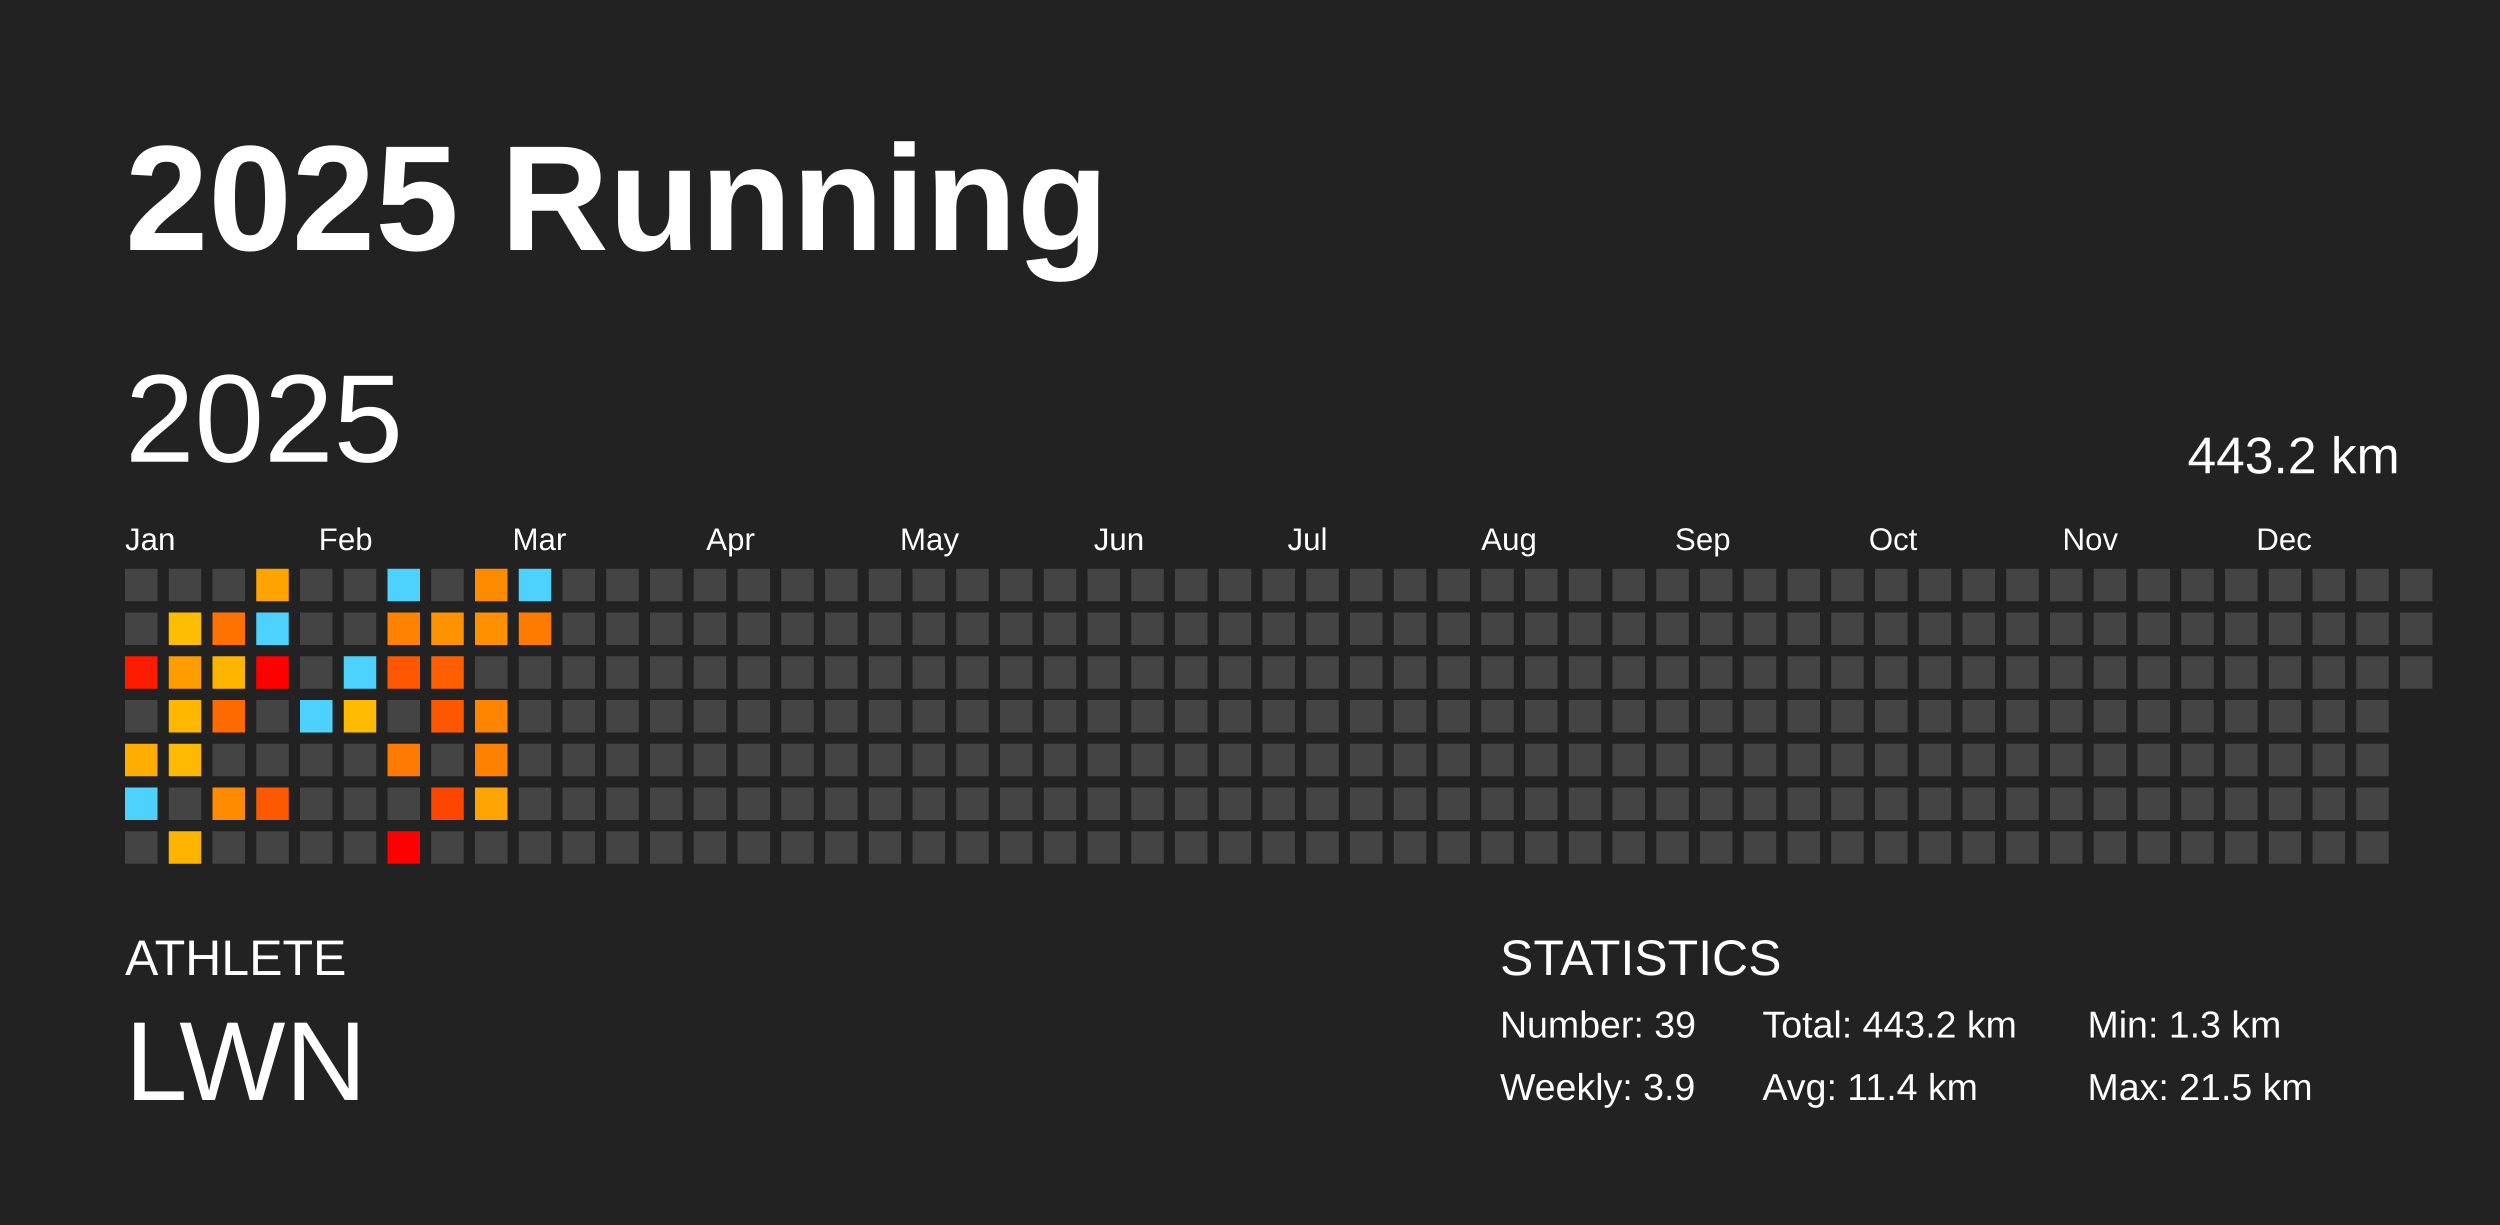
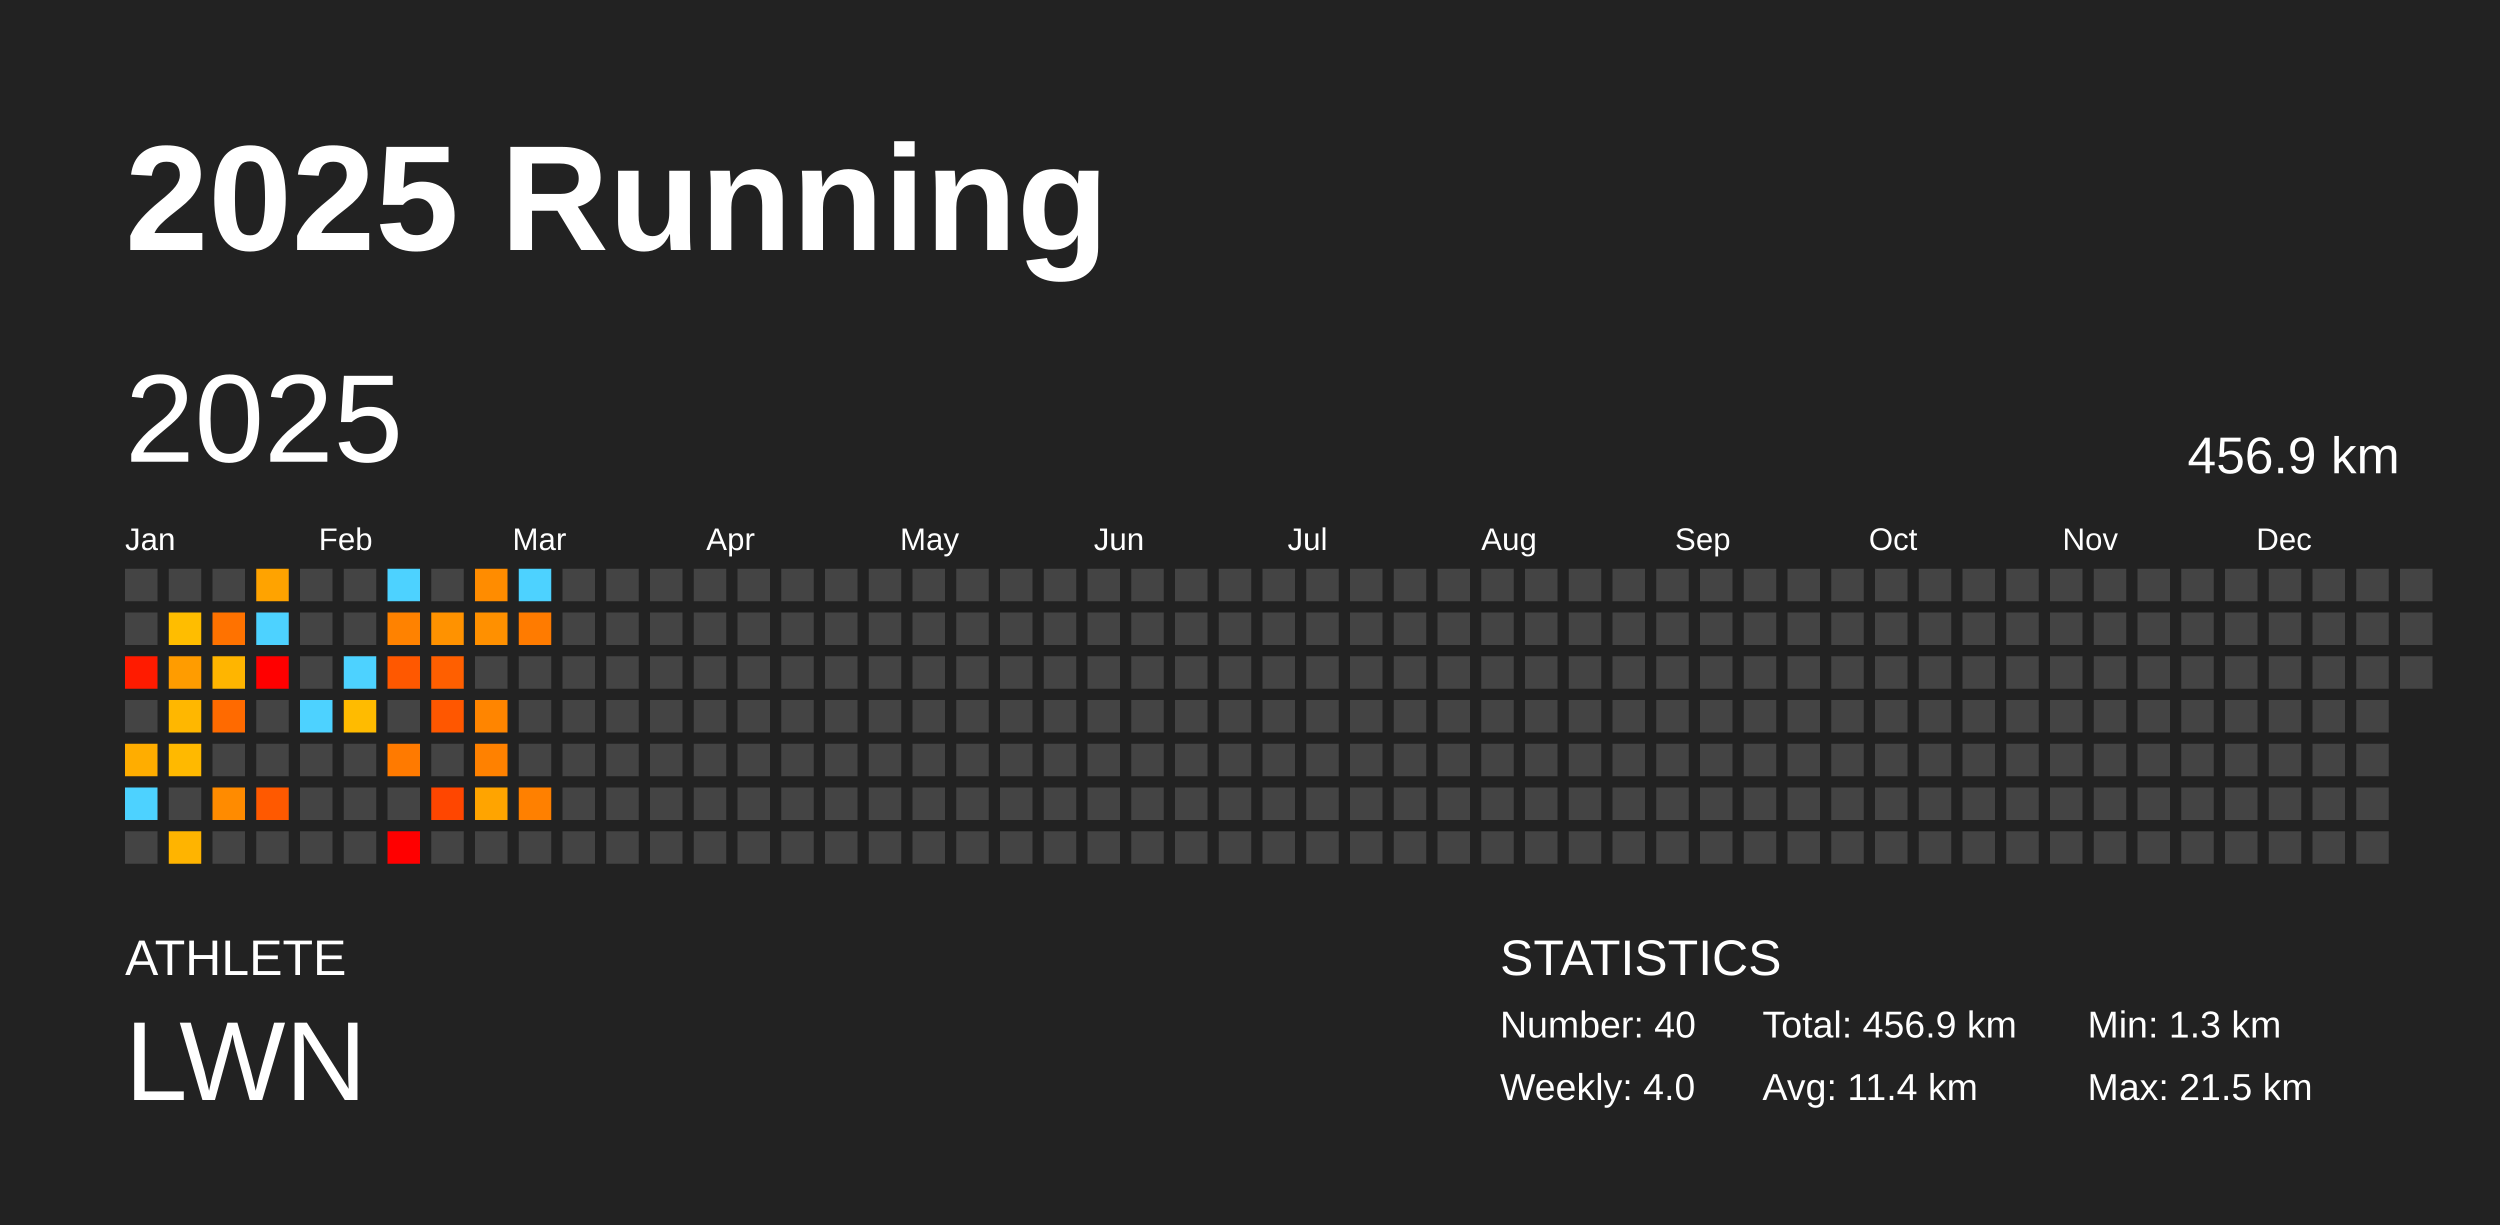
<svg xmlns="http://www.w3.org/2000/svg" baseProfile="full" height="98mm" version="1.1" viewBox="0,0,200,98" width="200mm">
  <defs />
  <rect fill="#222222" height="98" width="200" x="0" y="0" />
  <text fill="#FFFFFF" style="font-size:12px; font-family:Arial; font-weight:bold;" x="10" y="20">2025 Running</text>
  <text fill="#FFFFFF" style="font-size:4px; font-family:Arial" x="10" y="78">ATHLETE</text>
  <text fill="#FFFFFF" style="font-size:9px; font-family:Arial" x="10" y="88">LWN</text>
  <text fill="#FFFFFF" style="font-size:4px; font-family:Arial" x="120" y="78">STATISTICS</text>
-   <text fill="#FFFFFF" style="font-size:3px; font-family:Arial" x="120" y="83">Number: 39</text>
-   <text fill="#FFFFFF" style="font-size:3px; font-family:Arial" x="120" y="88">Weekly: 3.9</text>
-   <text fill="#FFFFFF" style="font-size:3px; font-family:Arial" x="141" y="83">Total: 443.2 km</text>
+   <text fill="#FFFFFF" style="font-size:3px; font-family:Arial" x="120" y="83">Number: 40</text>
+   <text fill="#FFFFFF" style="font-size:3px; font-family:Arial" x="120" y="88">Weekly: 4.0</text>
+   <text fill="#FFFFFF" style="font-size:3px; font-family:Arial" x="141" y="83">Total: 456.9 km</text>
  <text fill="#FFFFFF" style="font-size:3px; font-family:Arial" x="141" y="88">Avg: 11.4 km</text>
  <text fill="#FFFFFF" style="font-size:3px; font-family:Arial" x="167" y="83">Min: 1.3 km</text>
  <text fill="#FFFFFF" style="font-size:3px; font-family:Arial" x="167" y="88">Max: 21.5 km</text>
  <text dominant-baseline="hanging" fill="#FFFFFF" style="font-size:10.0px; font-family:Arial;" x="10" y="30">2025</text>
-   <text dominant-baseline="hanging" fill="#FFFFFF" style="font-size:4.125px; font-family:Arial;" x="175" y="35">443.2 km</text>
+   <text dominant-baseline="hanging" fill="#FFFFFF" style="font-size:4.125px; font-family:Arial;" x="175" y="35">456.9 km</text>
  <text fill="#FFFFFF" style="font-size:2.5px; font-family:Arial" x="10.0" y="44">Jan</text>
  <text fill="#FFFFFF" style="font-size:2.5px; font-family:Arial" x="25.5" y="44">Feb</text>
  <text fill="#FFFFFF" style="font-size:2.5px; font-family:Arial" x="41.0" y="44">Mar</text>
  <text fill="#FFFFFF" style="font-size:2.5px; font-family:Arial" x="56.5" y="44">Apr</text>
  <text fill="#FFFFFF" style="font-size:2.5px; font-family:Arial" x="72.0" y="44">May</text>
  <text fill="#FFFFFF" style="font-size:2.5px; font-family:Arial" x="87.5" y="44">Jun</text>
  <text fill="#FFFFFF" style="font-size:2.5px; font-family:Arial" x="103.0" y="44">Jul</text>
  <text fill="#FFFFFF" style="font-size:2.5px; font-family:Arial" x="118.5" y="44">Aug</text>
  <text fill="#FFFFFF" style="font-size:2.5px; font-family:Arial" x="134.0" y="44">Sep</text>
  <text fill="#FFFFFF" style="font-size:2.5px; font-family:Arial" x="149.5" y="44">Oct</text>
  <text fill="#FFFFFF" style="font-size:2.5px; font-family:Arial" x="165.0" y="44">Nov</text>
  <text fill="#FFFFFF" style="font-size:2.5px; font-family:Arial" x="180.5" y="44">Dec</text>
  <rect fill="#444444" height="2.6" width="2.6" x="10.0" y="45.5" />
  <rect fill="#444444" height="2.6" width="2.6" x="10.0" y="49.0" />
  <rect fill="#ff1b00" height="2.6" width="2.6" x="10.0" y="52.5" />
  <rect fill="#444444" height="2.6" width="2.6" x="10.0" y="56.0" />
  <rect fill="#ffad00" height="2.6" width="2.6" x="10.0" y="59.5" />
  <rect fill="#4dd2ff" height="2.6" width="2.6" x="10.0" y="63.0" />
  <rect fill="#444444" height="2.6" width="2.6" x="10.0" y="66.5" />
  <rect fill="#444444" height="2.6" width="2.6" x="13.5" y="45.5" />
  <rect fill="#ffbd00" height="2.6" width="2.6" x="13.5" y="49.0" />
  <rect fill="#ff9c00" height="2.6" width="2.6" x="13.5" y="52.5" />
  <rect fill="#ffb700" height="2.6" width="2.6" x="13.5" y="56.0" />
  <rect fill="#ffb900" height="2.6" width="2.6" x="13.5" y="59.5" />
  <rect fill="#444444" height="2.6" width="2.6" x="13.5" y="63.0" />
  <rect fill="#ffb400" height="2.6" width="2.6" x="13.5" y="66.5" />
  <rect fill="#444444" height="2.6" width="2.6" x="17.0" y="45.5" />
  <rect fill="#ff7200" height="2.6" width="2.6" x="17.0" y="49.0" />
  <rect fill="#ffb500" height="2.6" width="2.6" x="17.0" y="52.5" />
  <rect fill="#ff6a00" height="2.6" width="2.6" x="17.0" y="56.0" />
  <rect fill="#444444" height="2.6" width="2.6" x="17.0" y="59.5" />
  <rect fill="#ff8b00" height="2.6" width="2.6" x="17.0" y="63.0" />
  <rect fill="#444444" height="2.6" width="2.6" x="17.0" y="66.5" />
  <rect fill="#ffa300" height="2.6" width="2.6" x="20.5" y="45.5" />
  <rect fill="#4dd2ff" height="2.6" width="2.6" x="20.5" y="49.0" />
  <rect fill="red" height="2.6" width="2.6" x="20.5" y="52.5" />
  <rect fill="#444444" height="2.6" width="2.6" x="20.5" y="56.0" />
  <rect fill="#444444" height="2.6" width="2.6" x="20.5" y="59.5" />
  <rect fill="#ff5900" height="2.6" width="2.6" x="20.5" y="63.0" />
  <rect fill="#444444" height="2.6" width="2.6" x="20.5" y="66.5" />
  <rect fill="#444444" height="2.6" width="2.6" x="24.0" y="45.5" />
  <rect fill="#444444" height="2.6" width="2.6" x="24.0" y="49.0" />
  <rect fill="#444444" height="2.6" width="2.6" x="24.0" y="52.5" />
  <rect fill="#4dd2ff" height="2.6" width="2.6" x="24.0" y="56.0" />
  <rect fill="#444444" height="2.6" width="2.6" x="24.0" y="59.5" />
  <rect fill="#444444" height="2.6" width="2.6" x="24.0" y="63.0" />
  <rect fill="#444444" height="2.6" width="2.6" x="24.0" y="66.5" />
  <rect fill="#444444" height="2.6" width="2.6" x="27.5" y="45.5" />
  <rect fill="#444444" height="2.6" width="2.6" x="27.5" y="49.0" />
  <rect fill="#4dd2ff" height="2.6" width="2.6" x="27.5" y="52.5" />
  <rect fill="#ffbb00" height="2.6" width="2.6" x="27.5" y="56.0" />
  <rect fill="#444444" height="2.6" width="2.6" x="27.5" y="59.5" />
  <rect fill="#444444" height="2.6" width="2.6" x="27.5" y="63.0" />
  <rect fill="#444444" height="2.6" width="2.6" x="27.5" y="66.5" />
  <rect fill="#4dd2ff" height="2.6" width="2.6" x="31.0" y="45.5" />
  <rect fill="#ff8200" height="2.6" width="2.6" x="31.0" y="49.0" />
  <rect fill="#ff5800" height="2.6" width="2.6" x="31.0" y="52.5" />
  <rect fill="#444444" height="2.6" width="2.6" x="31.0" y="56.0" />
  <rect fill="#ff7a00" height="2.6" width="2.6" x="31.0" y="59.5" />
  <rect fill="#444444" height="2.6" width="2.6" x="31.0" y="63.0" />
  <rect fill="red" height="2.6" width="2.6" x="31.0" y="66.5" />
  <rect fill="#444444" height="2.6" width="2.6" x="34.5" y="45.5" />
  <rect fill="#ff9200" height="2.6" width="2.6" x="34.5" y="49.0" />
  <rect fill="#ff5f00" height="2.6" width="2.6" x="34.5" y="52.5" />
  <rect fill="#ff5700" height="2.6" width="2.6" x="34.5" y="56.0" />
  <rect fill="#444444" height="2.6" width="2.6" x="34.5" y="59.5" />
  <rect fill="#ff4600" height="2.6" width="2.6" x="34.5" y="63.0" />
  <rect fill="#444444" height="2.6" width="2.6" x="34.5" y="66.5" />
  <rect fill="#ff8c00" height="2.6" width="2.6" x="38.0" y="45.5" />
  <rect fill="#ff9000" height="2.6" width="2.6" x="38.0" y="49.0" />
  <rect fill="#444444" height="2.6" width="2.6" x="38.0" y="52.5" />
  <rect fill="#ff8500" height="2.6" width="2.6" x="38.0" y="56.0" />
  <rect fill="#ff8100" height="2.6" width="2.6" x="38.0" y="59.5" />
  <rect fill="#ffa400" height="2.6" width="2.6" x="38.0" y="63.0" />
  <rect fill="#444444" height="2.6" width="2.6" x="38.0" y="66.5" />
  <rect fill="#4dd2ff" height="2.6" width="2.6" x="41.5" y="45.5" />
  <rect fill="#ff7b00" height="2.6" width="2.6" x="41.5" y="49.0" />
  <rect fill="#444444" height="2.6" width="2.6" x="41.5" y="52.5" />
  <rect fill="#444444" height="2.6" width="2.6" x="41.5" y="56.0" />
  <rect fill="#444444" height="2.6" width="2.6" x="41.5" y="59.5" />
-   <rect fill="#444444" height="2.6" width="2.6" x="41.5" y="63.0" />
+   <rect fill="#ff8000" height="2.6" width="2.6" x="41.5" y="63.0" />
  <rect fill="#444444" height="2.6" width="2.6" x="41.5" y="66.5" />
  <rect fill="#444444" height="2.6" width="2.6" x="45.0" y="45.5" />
  <rect fill="#444444" height="2.6" width="2.6" x="45.0" y="49.0" />
  <rect fill="#444444" height="2.6" width="2.6" x="45.0" y="52.5" />
  <rect fill="#444444" height="2.6" width="2.6" x="45.0" y="56.0" />
  <rect fill="#444444" height="2.6" width="2.6" x="45.0" y="59.5" />
  <rect fill="#444444" height="2.6" width="2.6" x="45.0" y="63.0" />
  <rect fill="#444444" height="2.6" width="2.6" x="45.0" y="66.5" />
  <rect fill="#444444" height="2.6" width="2.6" x="48.5" y="45.5" />
  <rect fill="#444444" height="2.6" width="2.6" x="48.5" y="49.0" />
  <rect fill="#444444" height="2.6" width="2.6" x="48.5" y="52.5" />
  <rect fill="#444444" height="2.6" width="2.6" x="48.5" y="56.0" />
  <rect fill="#444444" height="2.6" width="2.6" x="48.5" y="59.5" />
  <rect fill="#444444" height="2.6" width="2.6" x="48.5" y="63.0" />
  <rect fill="#444444" height="2.6" width="2.6" x="48.5" y="66.5" />
  <rect fill="#444444" height="2.6" width="2.6" x="52.0" y="45.5" />
  <rect fill="#444444" height="2.6" width="2.6" x="52.0" y="49.0" />
  <rect fill="#444444" height="2.6" width="2.6" x="52.0" y="52.5" />
  <rect fill="#444444" height="2.6" width="2.6" x="52.0" y="56.0" />
  <rect fill="#444444" height="2.6" width="2.6" x="52.0" y="59.5" />
  <rect fill="#444444" height="2.6" width="2.6" x="52.0" y="63.0" />
  <rect fill="#444444" height="2.6" width="2.6" x="52.0" y="66.5" />
  <rect fill="#444444" height="2.6" width="2.6" x="55.5" y="45.5" />
  <rect fill="#444444" height="2.6" width="2.6" x="55.5" y="49.0" />
  <rect fill="#444444" height="2.6" width="2.6" x="55.5" y="52.5" />
  <rect fill="#444444" height="2.6" width="2.6" x="55.5" y="56.0" />
  <rect fill="#444444" height="2.6" width="2.6" x="55.5" y="59.5" />
  <rect fill="#444444" height="2.6" width="2.6" x="55.5" y="63.0" />
  <rect fill="#444444" height="2.6" width="2.6" x="55.5" y="66.5" />
  <rect fill="#444444" height="2.6" width="2.6" x="59.0" y="45.5" />
  <rect fill="#444444" height="2.6" width="2.6" x="59.0" y="49.0" />
  <rect fill="#444444" height="2.6" width="2.6" x="59.0" y="52.5" />
  <rect fill="#444444" height="2.6" width="2.6" x="59.0" y="56.0" />
  <rect fill="#444444" height="2.6" width="2.6" x="59.0" y="59.5" />
  <rect fill="#444444" height="2.6" width="2.6" x="59.0" y="63.0" />
  <rect fill="#444444" height="2.6" width="2.6" x="59.0" y="66.5" />
  <rect fill="#444444" height="2.6" width="2.6" x="62.5" y="45.5" />
  <rect fill="#444444" height="2.6" width="2.6" x="62.5" y="49.0" />
  <rect fill="#444444" height="2.6" width="2.6" x="62.5" y="52.5" />
  <rect fill="#444444" height="2.6" width="2.6" x="62.5" y="56.0" />
  <rect fill="#444444" height="2.6" width="2.6" x="62.5" y="59.5" />
  <rect fill="#444444" height="2.6" width="2.6" x="62.5" y="63.0" />
  <rect fill="#444444" height="2.6" width="2.6" x="62.5" y="66.5" />
  <rect fill="#444444" height="2.6" width="2.6" x="66.0" y="45.5" />
  <rect fill="#444444" height="2.6" width="2.6" x="66.0" y="49.0" />
  <rect fill="#444444" height="2.6" width="2.6" x="66.0" y="52.5" />
  <rect fill="#444444" height="2.6" width="2.6" x="66.0" y="56.0" />
  <rect fill="#444444" height="2.6" width="2.6" x="66.0" y="59.5" />
  <rect fill="#444444" height="2.6" width="2.6" x="66.0" y="63.0" />
  <rect fill="#444444" height="2.6" width="2.6" x="66.0" y="66.5" />
  <rect fill="#444444" height="2.6" width="2.6" x="69.5" y="45.5" />
  <rect fill="#444444" height="2.6" width="2.6" x="69.5" y="49.0" />
  <rect fill="#444444" height="2.6" width="2.6" x="69.5" y="52.5" />
  <rect fill="#444444" height="2.6" width="2.6" x="69.5" y="56.0" />
  <rect fill="#444444" height="2.6" width="2.6" x="69.5" y="59.5" />
  <rect fill="#444444" height="2.6" width="2.6" x="69.5" y="63.0" />
  <rect fill="#444444" height="2.6" width="2.6" x="69.5" y="66.5" />
  <rect fill="#444444" height="2.6" width="2.6" x="73.0" y="45.5" />
  <rect fill="#444444" height="2.6" width="2.6" x="73.0" y="49.0" />
  <rect fill="#444444" height="2.6" width="2.6" x="73.0" y="52.5" />
  <rect fill="#444444" height="2.6" width="2.6" x="73.0" y="56.0" />
  <rect fill="#444444" height="2.6" width="2.6" x="73.0" y="59.5" />
  <rect fill="#444444" height="2.6" width="2.6" x="73.0" y="63.0" />
  <rect fill="#444444" height="2.6" width="2.6" x="73.0" y="66.5" />
  <rect fill="#444444" height="2.6" width="2.6" x="76.5" y="45.5" />
  <rect fill="#444444" height="2.6" width="2.6" x="76.5" y="49.0" />
  <rect fill="#444444" height="2.6" width="2.6" x="76.5" y="52.5" />
  <rect fill="#444444" height="2.6" width="2.6" x="76.5" y="56.0" />
  <rect fill="#444444" height="2.6" width="2.6" x="76.5" y="59.5" />
  <rect fill="#444444" height="2.6" width="2.6" x="76.5" y="63.0" />
  <rect fill="#444444" height="2.6" width="2.6" x="76.5" y="66.5" />
  <rect fill="#444444" height="2.6" width="2.6" x="80.0" y="45.5" />
  <rect fill="#444444" height="2.6" width="2.6" x="80.0" y="49.0" />
  <rect fill="#444444" height="2.6" width="2.6" x="80.0" y="52.5" />
  <rect fill="#444444" height="2.6" width="2.6" x="80.0" y="56.0" />
  <rect fill="#444444" height="2.6" width="2.6" x="80.0" y="59.5" />
  <rect fill="#444444" height="2.6" width="2.6" x="80.0" y="63.0" />
  <rect fill="#444444" height="2.6" width="2.6" x="80.0" y="66.5" />
  <rect fill="#444444" height="2.6" width="2.6" x="83.5" y="45.5" />
  <rect fill="#444444" height="2.6" width="2.6" x="83.5" y="49.0" />
  <rect fill="#444444" height="2.6" width="2.6" x="83.5" y="52.5" />
  <rect fill="#444444" height="2.6" width="2.6" x="83.5" y="56.0" />
  <rect fill="#444444" height="2.6" width="2.6" x="83.5" y="59.5" />
  <rect fill="#444444" height="2.6" width="2.6" x="83.5" y="63.0" />
  <rect fill="#444444" height="2.6" width="2.6" x="83.5" y="66.5" />
  <rect fill="#444444" height="2.6" width="2.6" x="87.0" y="45.5" />
  <rect fill="#444444" height="2.6" width="2.6" x="87.0" y="49.0" />
  <rect fill="#444444" height="2.6" width="2.6" x="87.0" y="52.5" />
  <rect fill="#444444" height="2.6" width="2.6" x="87.0" y="56.0" />
  <rect fill="#444444" height="2.6" width="2.6" x="87.0" y="59.5" />
  <rect fill="#444444" height="2.6" width="2.6" x="87.0" y="63.0" />
  <rect fill="#444444" height="2.6" width="2.6" x="87.0" y="66.5" />
  <rect fill="#444444" height="2.6" width="2.6" x="90.5" y="45.5" />
  <rect fill="#444444" height="2.6" width="2.6" x="90.5" y="49.0" />
  <rect fill="#444444" height="2.6" width="2.6" x="90.5" y="52.5" />
  <rect fill="#444444" height="2.6" width="2.6" x="90.5" y="56.0" />
  <rect fill="#444444" height="2.6" width="2.6" x="90.5" y="59.5" />
  <rect fill="#444444" height="2.6" width="2.6" x="90.5" y="63.0" />
  <rect fill="#444444" height="2.6" width="2.6" x="90.5" y="66.5" />
  <rect fill="#444444" height="2.6" width="2.6" x="94.0" y="45.5" />
  <rect fill="#444444" height="2.6" width="2.6" x="94.0" y="49.0" />
  <rect fill="#444444" height="2.6" width="2.6" x="94.0" y="52.5" />
  <rect fill="#444444" height="2.6" width="2.6" x="94.0" y="56.0" />
  <rect fill="#444444" height="2.6" width="2.6" x="94.0" y="59.5" />
  <rect fill="#444444" height="2.6" width="2.6" x="94.0" y="63.0" />
  <rect fill="#444444" height="2.6" width="2.6" x="94.0" y="66.5" />
  <rect fill="#444444" height="2.6" width="2.6" x="97.5" y="45.5" />
  <rect fill="#444444" height="2.6" width="2.6" x="97.5" y="49.0" />
  <rect fill="#444444" height="2.6" width="2.6" x="97.5" y="52.5" />
  <rect fill="#444444" height="2.6" width="2.6" x="97.5" y="56.0" />
  <rect fill="#444444" height="2.6" width="2.6" x="97.5" y="59.5" />
  <rect fill="#444444" height="2.6" width="2.6" x="97.5" y="63.0" />
  <rect fill="#444444" height="2.6" width="2.6" x="97.5" y="66.5" />
  <rect fill="#444444" height="2.6" width="2.6" x="101.0" y="45.5" />
  <rect fill="#444444" height="2.6" width="2.6" x="101.0" y="49.0" />
  <rect fill="#444444" height="2.6" width="2.6" x="101.0" y="52.5" />
  <rect fill="#444444" height="2.6" width="2.6" x="101.0" y="56.0" />
  <rect fill="#444444" height="2.6" width="2.6" x="101.0" y="59.5" />
  <rect fill="#444444" height="2.6" width="2.6" x="101.0" y="63.0" />
  <rect fill="#444444" height="2.6" width="2.6" x="101.0" y="66.5" />
  <rect fill="#444444" height="2.6" width="2.6" x="104.5" y="45.5" />
  <rect fill="#444444" height="2.6" width="2.6" x="104.5" y="49.0" />
  <rect fill="#444444" height="2.6" width="2.6" x="104.5" y="52.5" />
  <rect fill="#444444" height="2.6" width="2.6" x="104.5" y="56.0" />
  <rect fill="#444444" height="2.6" width="2.6" x="104.5" y="59.5" />
  <rect fill="#444444" height="2.6" width="2.6" x="104.5" y="63.0" />
  <rect fill="#444444" height="2.6" width="2.6" x="104.5" y="66.5" />
  <rect fill="#444444" height="2.6" width="2.6" x="108.0" y="45.5" />
  <rect fill="#444444" height="2.6" width="2.6" x="108.0" y="49.0" />
  <rect fill="#444444" height="2.6" width="2.6" x="108.0" y="52.5" />
  <rect fill="#444444" height="2.6" width="2.6" x="108.0" y="56.0" />
  <rect fill="#444444" height="2.6" width="2.6" x="108.0" y="59.5" />
  <rect fill="#444444" height="2.6" width="2.6" x="108.0" y="63.0" />
  <rect fill="#444444" height="2.6" width="2.6" x="108.0" y="66.5" />
  <rect fill="#444444" height="2.6" width="2.6" x="111.5" y="45.5" />
  <rect fill="#444444" height="2.6" width="2.6" x="111.5" y="49.0" />
  <rect fill="#444444" height="2.6" width="2.6" x="111.5" y="52.5" />
  <rect fill="#444444" height="2.6" width="2.6" x="111.5" y="56.0" />
  <rect fill="#444444" height="2.6" width="2.6" x="111.5" y="59.5" />
  <rect fill="#444444" height="2.6" width="2.6" x="111.5" y="63.0" />
  <rect fill="#444444" height="2.6" width="2.6" x="111.5" y="66.5" />
  <rect fill="#444444" height="2.6" width="2.6" x="115.0" y="45.5" />
  <rect fill="#444444" height="2.6" width="2.6" x="115.0" y="49.0" />
  <rect fill="#444444" height="2.6" width="2.6" x="115.0" y="52.5" />
  <rect fill="#444444" height="2.6" width="2.6" x="115.0" y="56.0" />
  <rect fill="#444444" height="2.6" width="2.6" x="115.0" y="59.5" />
  <rect fill="#444444" height="2.6" width="2.6" x="115.0" y="63.0" />
  <rect fill="#444444" height="2.6" width="2.6" x="115.0" y="66.5" />
  <rect fill="#444444" height="2.6" width="2.6" x="118.5" y="45.5" />
  <rect fill="#444444" height="2.6" width="2.6" x="118.5" y="49.0" />
  <rect fill="#444444" height="2.6" width="2.6" x="118.5" y="52.5" />
  <rect fill="#444444" height="2.6" width="2.6" x="118.5" y="56.0" />
  <rect fill="#444444" height="2.6" width="2.6" x="118.5" y="59.5" />
  <rect fill="#444444" height="2.6" width="2.6" x="118.5" y="63.0" />
  <rect fill="#444444" height="2.6" width="2.6" x="118.5" y="66.5" />
  <rect fill="#444444" height="2.6" width="2.6" x="122.0" y="45.5" />
  <rect fill="#444444" height="2.6" width="2.6" x="122.0" y="49.0" />
  <rect fill="#444444" height="2.6" width="2.6" x="122.0" y="52.5" />
  <rect fill="#444444" height="2.6" width="2.6" x="122.0" y="56.0" />
  <rect fill="#444444" height="2.6" width="2.6" x="122.0" y="59.5" />
  <rect fill="#444444" height="2.6" width="2.6" x="122.0" y="63.0" />
  <rect fill="#444444" height="2.6" width="2.6" x="122.0" y="66.5" />
  <rect fill="#444444" height="2.6" width="2.6" x="125.5" y="45.5" />
  <rect fill="#444444" height="2.6" width="2.6" x="125.5" y="49.0" />
  <rect fill="#444444" height="2.6" width="2.6" x="125.5" y="52.5" />
  <rect fill="#444444" height="2.6" width="2.6" x="125.5" y="56.0" />
  <rect fill="#444444" height="2.6" width="2.6" x="125.5" y="59.5" />
  <rect fill="#444444" height="2.6" width="2.6" x="125.5" y="63.0" />
  <rect fill="#444444" height="2.6" width="2.6" x="125.5" y="66.5" />
  <rect fill="#444444" height="2.6" width="2.6" x="129.0" y="45.5" />
  <rect fill="#444444" height="2.6" width="2.6" x="129.0" y="49.0" />
  <rect fill="#444444" height="2.6" width="2.6" x="129.0" y="52.5" />
  <rect fill="#444444" height="2.6" width="2.6" x="129.0" y="56.0" />
  <rect fill="#444444" height="2.6" width="2.6" x="129.0" y="59.5" />
  <rect fill="#444444" height="2.6" width="2.6" x="129.0" y="63.0" />
  <rect fill="#444444" height="2.6" width="2.6" x="129.0" y="66.5" />
  <rect fill="#444444" height="2.6" width="2.6" x="132.5" y="45.5" />
  <rect fill="#444444" height="2.6" width="2.6" x="132.5" y="49.0" />
  <rect fill="#444444" height="2.6" width="2.6" x="132.5" y="52.5" />
  <rect fill="#444444" height="2.6" width="2.6" x="132.5" y="56.0" />
  <rect fill="#444444" height="2.6" width="2.6" x="132.5" y="59.5" />
  <rect fill="#444444" height="2.6" width="2.6" x="132.5" y="63.0" />
  <rect fill="#444444" height="2.6" width="2.6" x="132.5" y="66.5" />
  <rect fill="#444444" height="2.6" width="2.6" x="136.0" y="45.5" />
  <rect fill="#444444" height="2.6" width="2.6" x="136.0" y="49.0" />
  <rect fill="#444444" height="2.6" width="2.6" x="136.0" y="52.5" />
  <rect fill="#444444" height="2.6" width="2.6" x="136.0" y="56.0" />
  <rect fill="#444444" height="2.6" width="2.6" x="136.0" y="59.5" />
  <rect fill="#444444" height="2.6" width="2.6" x="136.0" y="63.0" />
  <rect fill="#444444" height="2.6" width="2.6" x="136.0" y="66.5" />
  <rect fill="#444444" height="2.6" width="2.6" x="139.5" y="45.5" />
  <rect fill="#444444" height="2.6" width="2.6" x="139.5" y="49.0" />
  <rect fill="#444444" height="2.6" width="2.6" x="139.5" y="52.5" />
  <rect fill="#444444" height="2.6" width="2.6" x="139.5" y="56.0" />
  <rect fill="#444444" height="2.6" width="2.6" x="139.5" y="59.5" />
  <rect fill="#444444" height="2.6" width="2.6" x="139.5" y="63.0" />
  <rect fill="#444444" height="2.6" width="2.6" x="139.5" y="66.5" />
  <rect fill="#444444" height="2.6" width="2.6" x="143.0" y="45.5" />
  <rect fill="#444444" height="2.6" width="2.6" x="143.0" y="49.0" />
  <rect fill="#444444" height="2.6" width="2.6" x="143.0" y="52.5" />
  <rect fill="#444444" height="2.6" width="2.6" x="143.0" y="56.0" />
  <rect fill="#444444" height="2.6" width="2.6" x="143.0" y="59.5" />
  <rect fill="#444444" height="2.6" width="2.6" x="143.0" y="63.0" />
  <rect fill="#444444" height="2.6" width="2.6" x="143.0" y="66.5" />
  <rect fill="#444444" height="2.6" width="2.6" x="146.5" y="45.5" />
  <rect fill="#444444" height="2.6" width="2.6" x="146.5" y="49.0" />
  <rect fill="#444444" height="2.6" width="2.6" x="146.5" y="52.5" />
  <rect fill="#444444" height="2.6" width="2.6" x="146.5" y="56.0" />
  <rect fill="#444444" height="2.6" width="2.6" x="146.5" y="59.5" />
  <rect fill="#444444" height="2.6" width="2.6" x="146.5" y="63.0" />
  <rect fill="#444444" height="2.6" width="2.6" x="146.5" y="66.5" />
  <rect fill="#444444" height="2.6" width="2.6" x="150.0" y="45.5" />
  <rect fill="#444444" height="2.6" width="2.6" x="150.0" y="49.0" />
  <rect fill="#444444" height="2.6" width="2.6" x="150.0" y="52.5" />
  <rect fill="#444444" height="2.6" width="2.6" x="150.0" y="56.0" />
  <rect fill="#444444" height="2.6" width="2.6" x="150.0" y="59.5" />
  <rect fill="#444444" height="2.6" width="2.6" x="150.0" y="63.0" />
  <rect fill="#444444" height="2.6" width="2.6" x="150.0" y="66.5" />
  <rect fill="#444444" height="2.6" width="2.6" x="153.5" y="45.5" />
  <rect fill="#444444" height="2.6" width="2.6" x="153.5" y="49.0" />
  <rect fill="#444444" height="2.6" width="2.6" x="153.5" y="52.5" />
  <rect fill="#444444" height="2.6" width="2.6" x="153.5" y="56.0" />
  <rect fill="#444444" height="2.6" width="2.6" x="153.5" y="59.5" />
  <rect fill="#444444" height="2.6" width="2.6" x="153.5" y="63.0" />
  <rect fill="#444444" height="2.6" width="2.6" x="153.5" y="66.5" />
  <rect fill="#444444" height="2.6" width="2.6" x="157.0" y="45.5" />
  <rect fill="#444444" height="2.6" width="2.6" x="157.0" y="49.0" />
  <rect fill="#444444" height="2.6" width="2.6" x="157.0" y="52.5" />
  <rect fill="#444444" height="2.6" width="2.6" x="157.0" y="56.0" />
  <rect fill="#444444" height="2.6" width="2.6" x="157.0" y="59.5" />
  <rect fill="#444444" height="2.6" width="2.6" x="157.0" y="63.0" />
  <rect fill="#444444" height="2.6" width="2.6" x="157.0" y="66.5" />
  <rect fill="#444444" height="2.6" width="2.6" x="160.5" y="45.5" />
  <rect fill="#444444" height="2.6" width="2.6" x="160.5" y="49.0" />
  <rect fill="#444444" height="2.6" width="2.6" x="160.5" y="52.5" />
  <rect fill="#444444" height="2.6" width="2.6" x="160.5" y="56.0" />
  <rect fill="#444444" height="2.6" width="2.6" x="160.5" y="59.5" />
  <rect fill="#444444" height="2.6" width="2.6" x="160.5" y="63.0" />
  <rect fill="#444444" height="2.6" width="2.6" x="160.5" y="66.5" />
  <rect fill="#444444" height="2.6" width="2.6" x="164.0" y="45.5" />
  <rect fill="#444444" height="2.6" width="2.6" x="164.0" y="49.0" />
  <rect fill="#444444" height="2.6" width="2.6" x="164.0" y="52.5" />
  <rect fill="#444444" height="2.6" width="2.6" x="164.0" y="56.0" />
  <rect fill="#444444" height="2.6" width="2.6" x="164.0" y="59.5" />
  <rect fill="#444444" height="2.6" width="2.6" x="164.0" y="63.0" />
  <rect fill="#444444" height="2.6" width="2.6" x="164.0" y="66.5" />
  <rect fill="#444444" height="2.6" width="2.6" x="167.5" y="45.5" />
  <rect fill="#444444" height="2.6" width="2.6" x="167.5" y="49.0" />
  <rect fill="#444444" height="2.6" width="2.6" x="167.5" y="52.5" />
  <rect fill="#444444" height="2.6" width="2.6" x="167.5" y="56.0" />
  <rect fill="#444444" height="2.6" width="2.6" x="167.5" y="59.5" />
  <rect fill="#444444" height="2.6" width="2.6" x="167.5" y="63.0" />
  <rect fill="#444444" height="2.6" width="2.6" x="167.5" y="66.5" />
  <rect fill="#444444" height="2.6" width="2.6" x="171.0" y="45.5" />
  <rect fill="#444444" height="2.6" width="2.6" x="171.0" y="49.0" />
  <rect fill="#444444" height="2.6" width="2.6" x="171.0" y="52.5" />
  <rect fill="#444444" height="2.6" width="2.6" x="171.0" y="56.0" />
  <rect fill="#444444" height="2.6" width="2.6" x="171.0" y="59.5" />
  <rect fill="#444444" height="2.6" width="2.6" x="171.0" y="63.0" />
  <rect fill="#444444" height="2.6" width="2.6" x="171.0" y="66.5" />
  <rect fill="#444444" height="2.6" width="2.6" x="174.5" y="45.5" />
  <rect fill="#444444" height="2.6" width="2.6" x="174.5" y="49.0" />
  <rect fill="#444444" height="2.6" width="2.6" x="174.5" y="52.5" />
  <rect fill="#444444" height="2.6" width="2.6" x="174.5" y="56.0" />
  <rect fill="#444444" height="2.6" width="2.6" x="174.5" y="59.5" />
  <rect fill="#444444" height="2.6" width="2.6" x="174.5" y="63.0" />
  <rect fill="#444444" height="2.6" width="2.6" x="174.5" y="66.5" />
  <rect fill="#444444" height="2.6" width="2.6" x="178.0" y="45.5" />
  <rect fill="#444444" height="2.6" width="2.6" x="178.0" y="49.0" />
  <rect fill="#444444" height="2.6" width="2.6" x="178.0" y="52.5" />
  <rect fill="#444444" height="2.6" width="2.6" x="178.0" y="56.0" />
  <rect fill="#444444" height="2.6" width="2.6" x="178.0" y="59.5" />
  <rect fill="#444444" height="2.6" width="2.6" x="178.0" y="63.0" />
  <rect fill="#444444" height="2.6" width="2.6" x="178.0" y="66.5" />
  <rect fill="#444444" height="2.6" width="2.6" x="181.5" y="45.5" />
  <rect fill="#444444" height="2.6" width="2.6" x="181.5" y="49.0" />
  <rect fill="#444444" height="2.6" width="2.6" x="181.5" y="52.5" />
  <rect fill="#444444" height="2.6" width="2.6" x="181.5" y="56.0" />
  <rect fill="#444444" height="2.6" width="2.6" x="181.5" y="59.5" />
  <rect fill="#444444" height="2.6" width="2.6" x="181.5" y="63.0" />
  <rect fill="#444444" height="2.6" width="2.6" x="181.5" y="66.5" />
  <rect fill="#444444" height="2.6" width="2.6" x="185.0" y="45.5" />
  <rect fill="#444444" height="2.6" width="2.6" x="185.0" y="49.0" />
  <rect fill="#444444" height="2.6" width="2.6" x="185.0" y="52.5" />
  <rect fill="#444444" height="2.6" width="2.6" x="185.0" y="56.0" />
  <rect fill="#444444" height="2.6" width="2.6" x="185.0" y="59.5" />
  <rect fill="#444444" height="2.6" width="2.6" x="185.0" y="63.0" />
  <rect fill="#444444" height="2.6" width="2.6" x="185.0" y="66.5" />
  <rect fill="#444444" height="2.6" width="2.6" x="188.5" y="45.5" />
  <rect fill="#444444" height="2.6" width="2.6" x="188.5" y="49.0" />
  <rect fill="#444444" height="2.6" width="2.6" x="188.5" y="52.5" />
  <rect fill="#444444" height="2.6" width="2.6" x="188.5" y="56.0" />
  <rect fill="#444444" height="2.6" width="2.6" x="188.5" y="59.5" />
  <rect fill="#444444" height="2.6" width="2.6" x="188.5" y="63.0" />
  <rect fill="#444444" height="2.6" width="2.6" x="188.5" y="66.5" />
  <rect fill="#444444" height="2.6" width="2.6" x="192.0" y="45.5" />
  <rect fill="#444444" height="2.6" width="2.6" x="192.0" y="49.0" />
  <rect fill="#444444" height="2.6" width="2.6" x="192.0" y="52.5" />
</svg>
